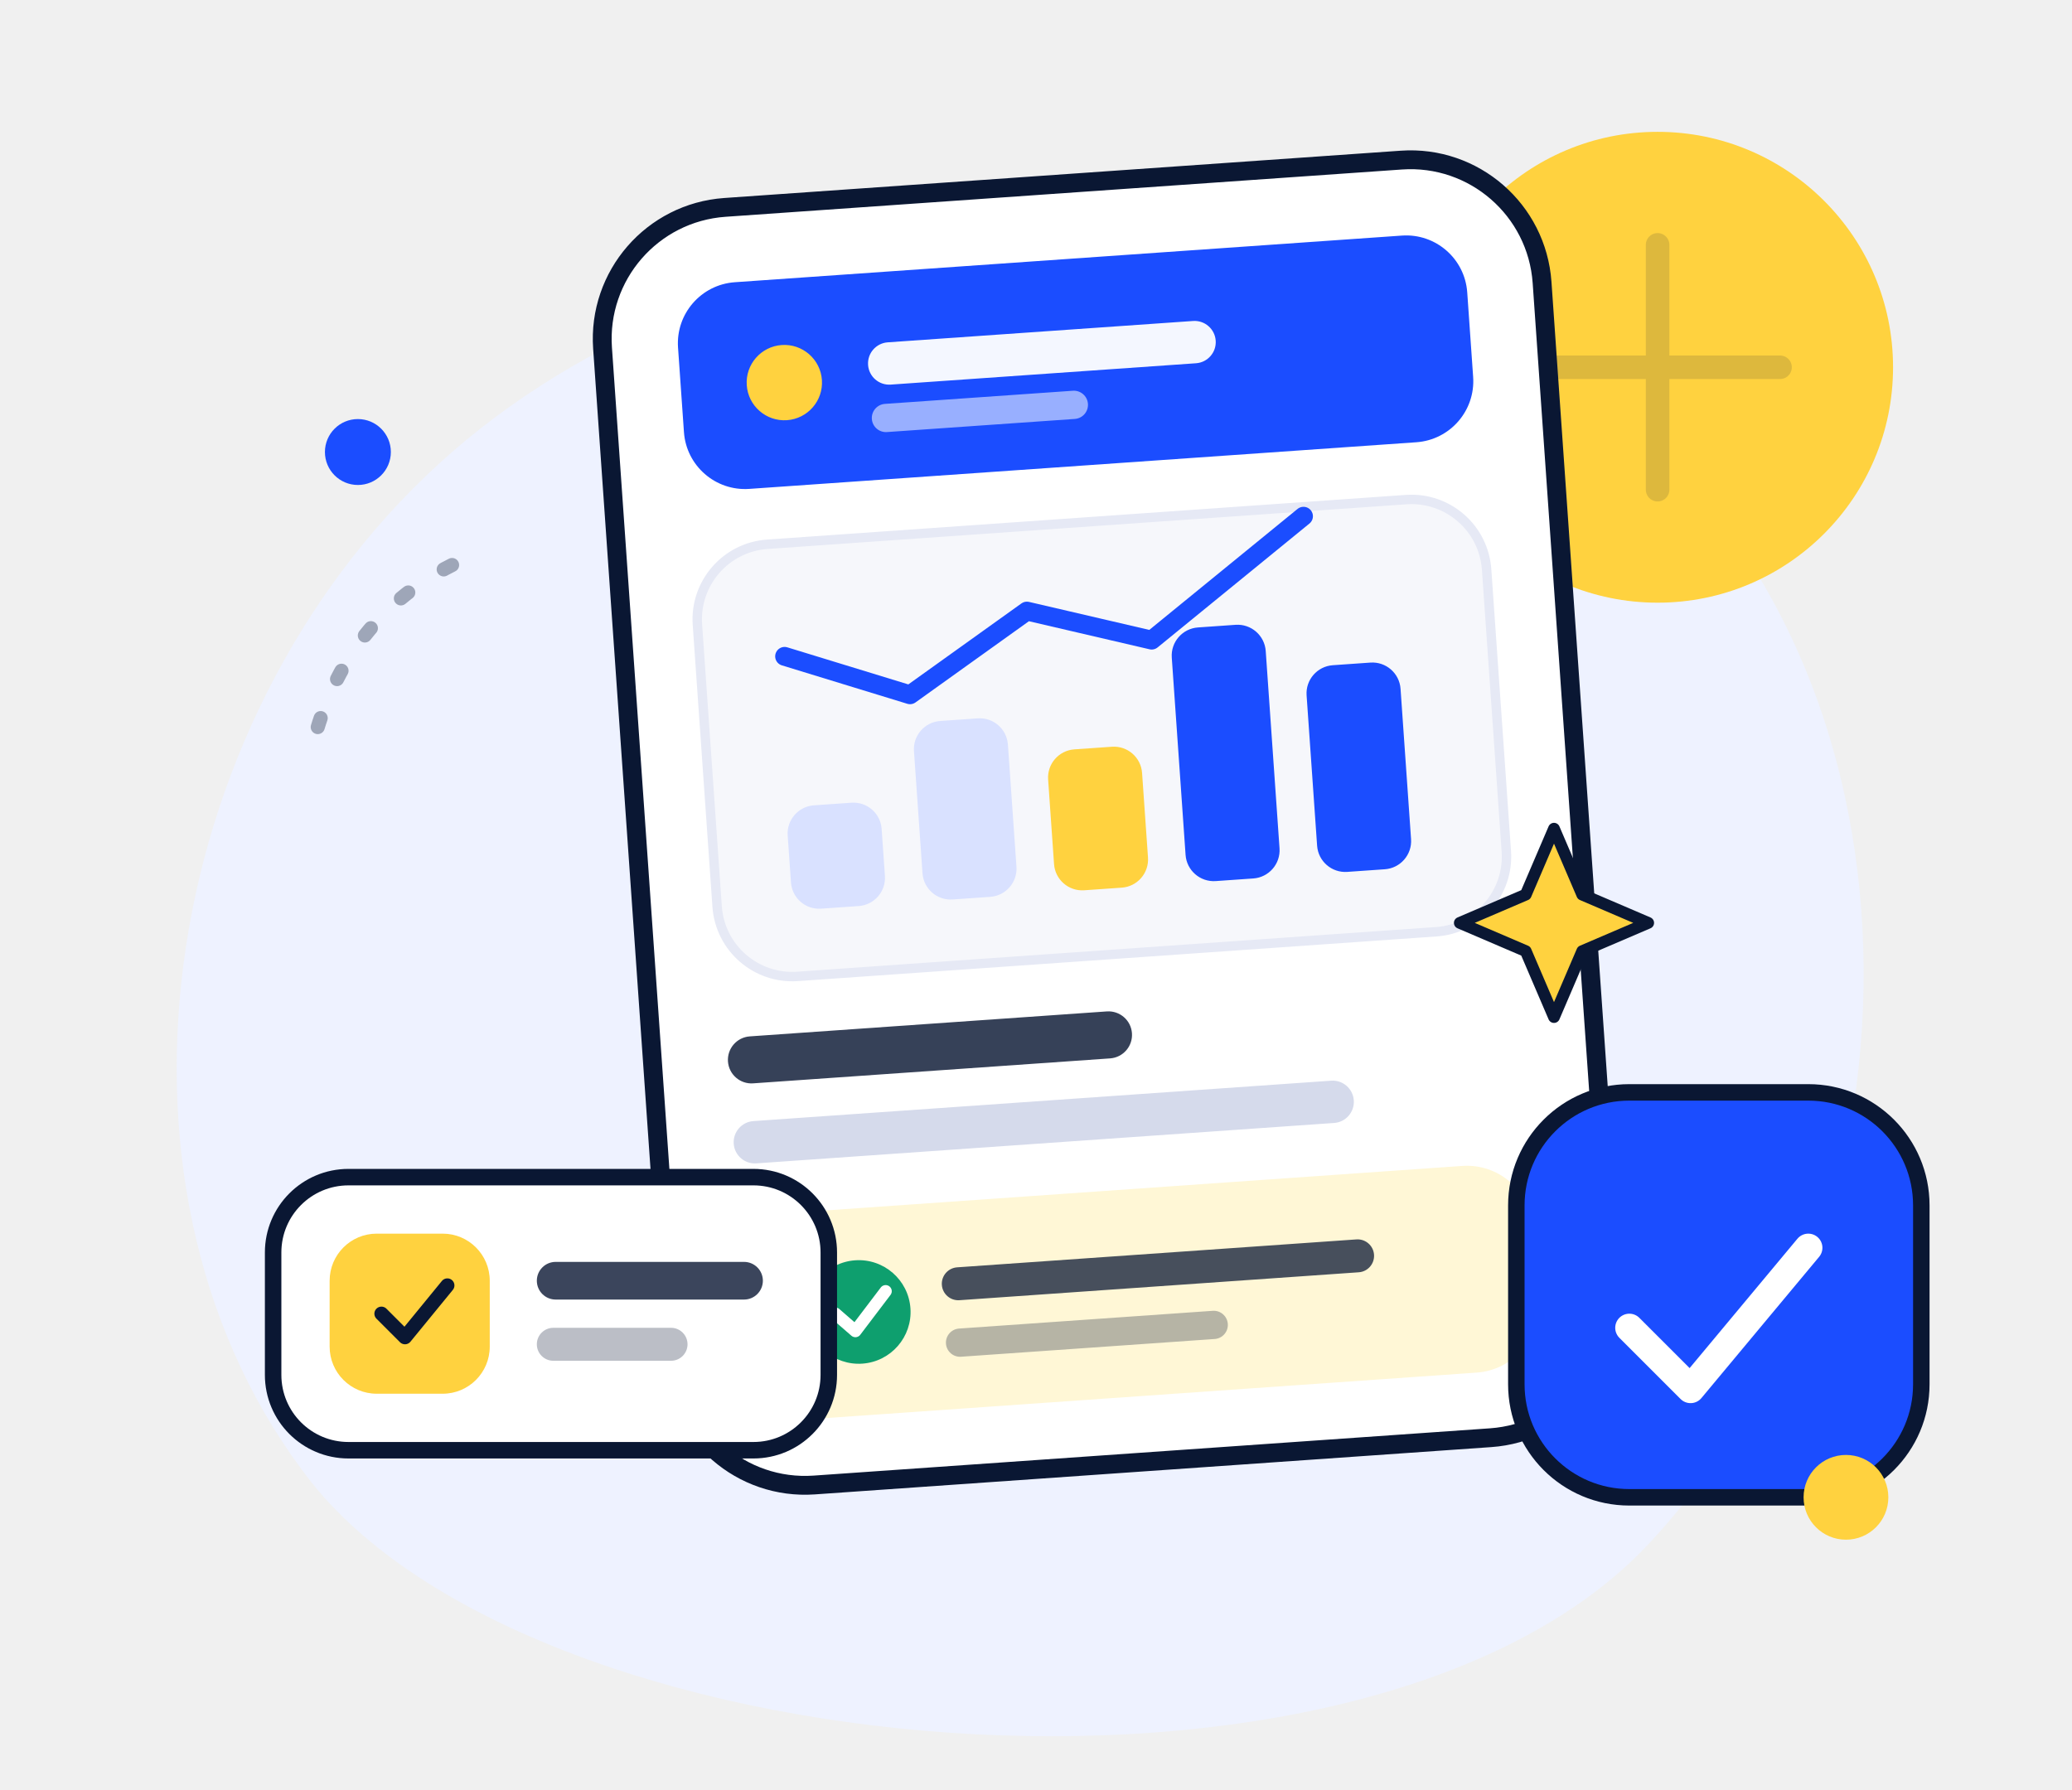
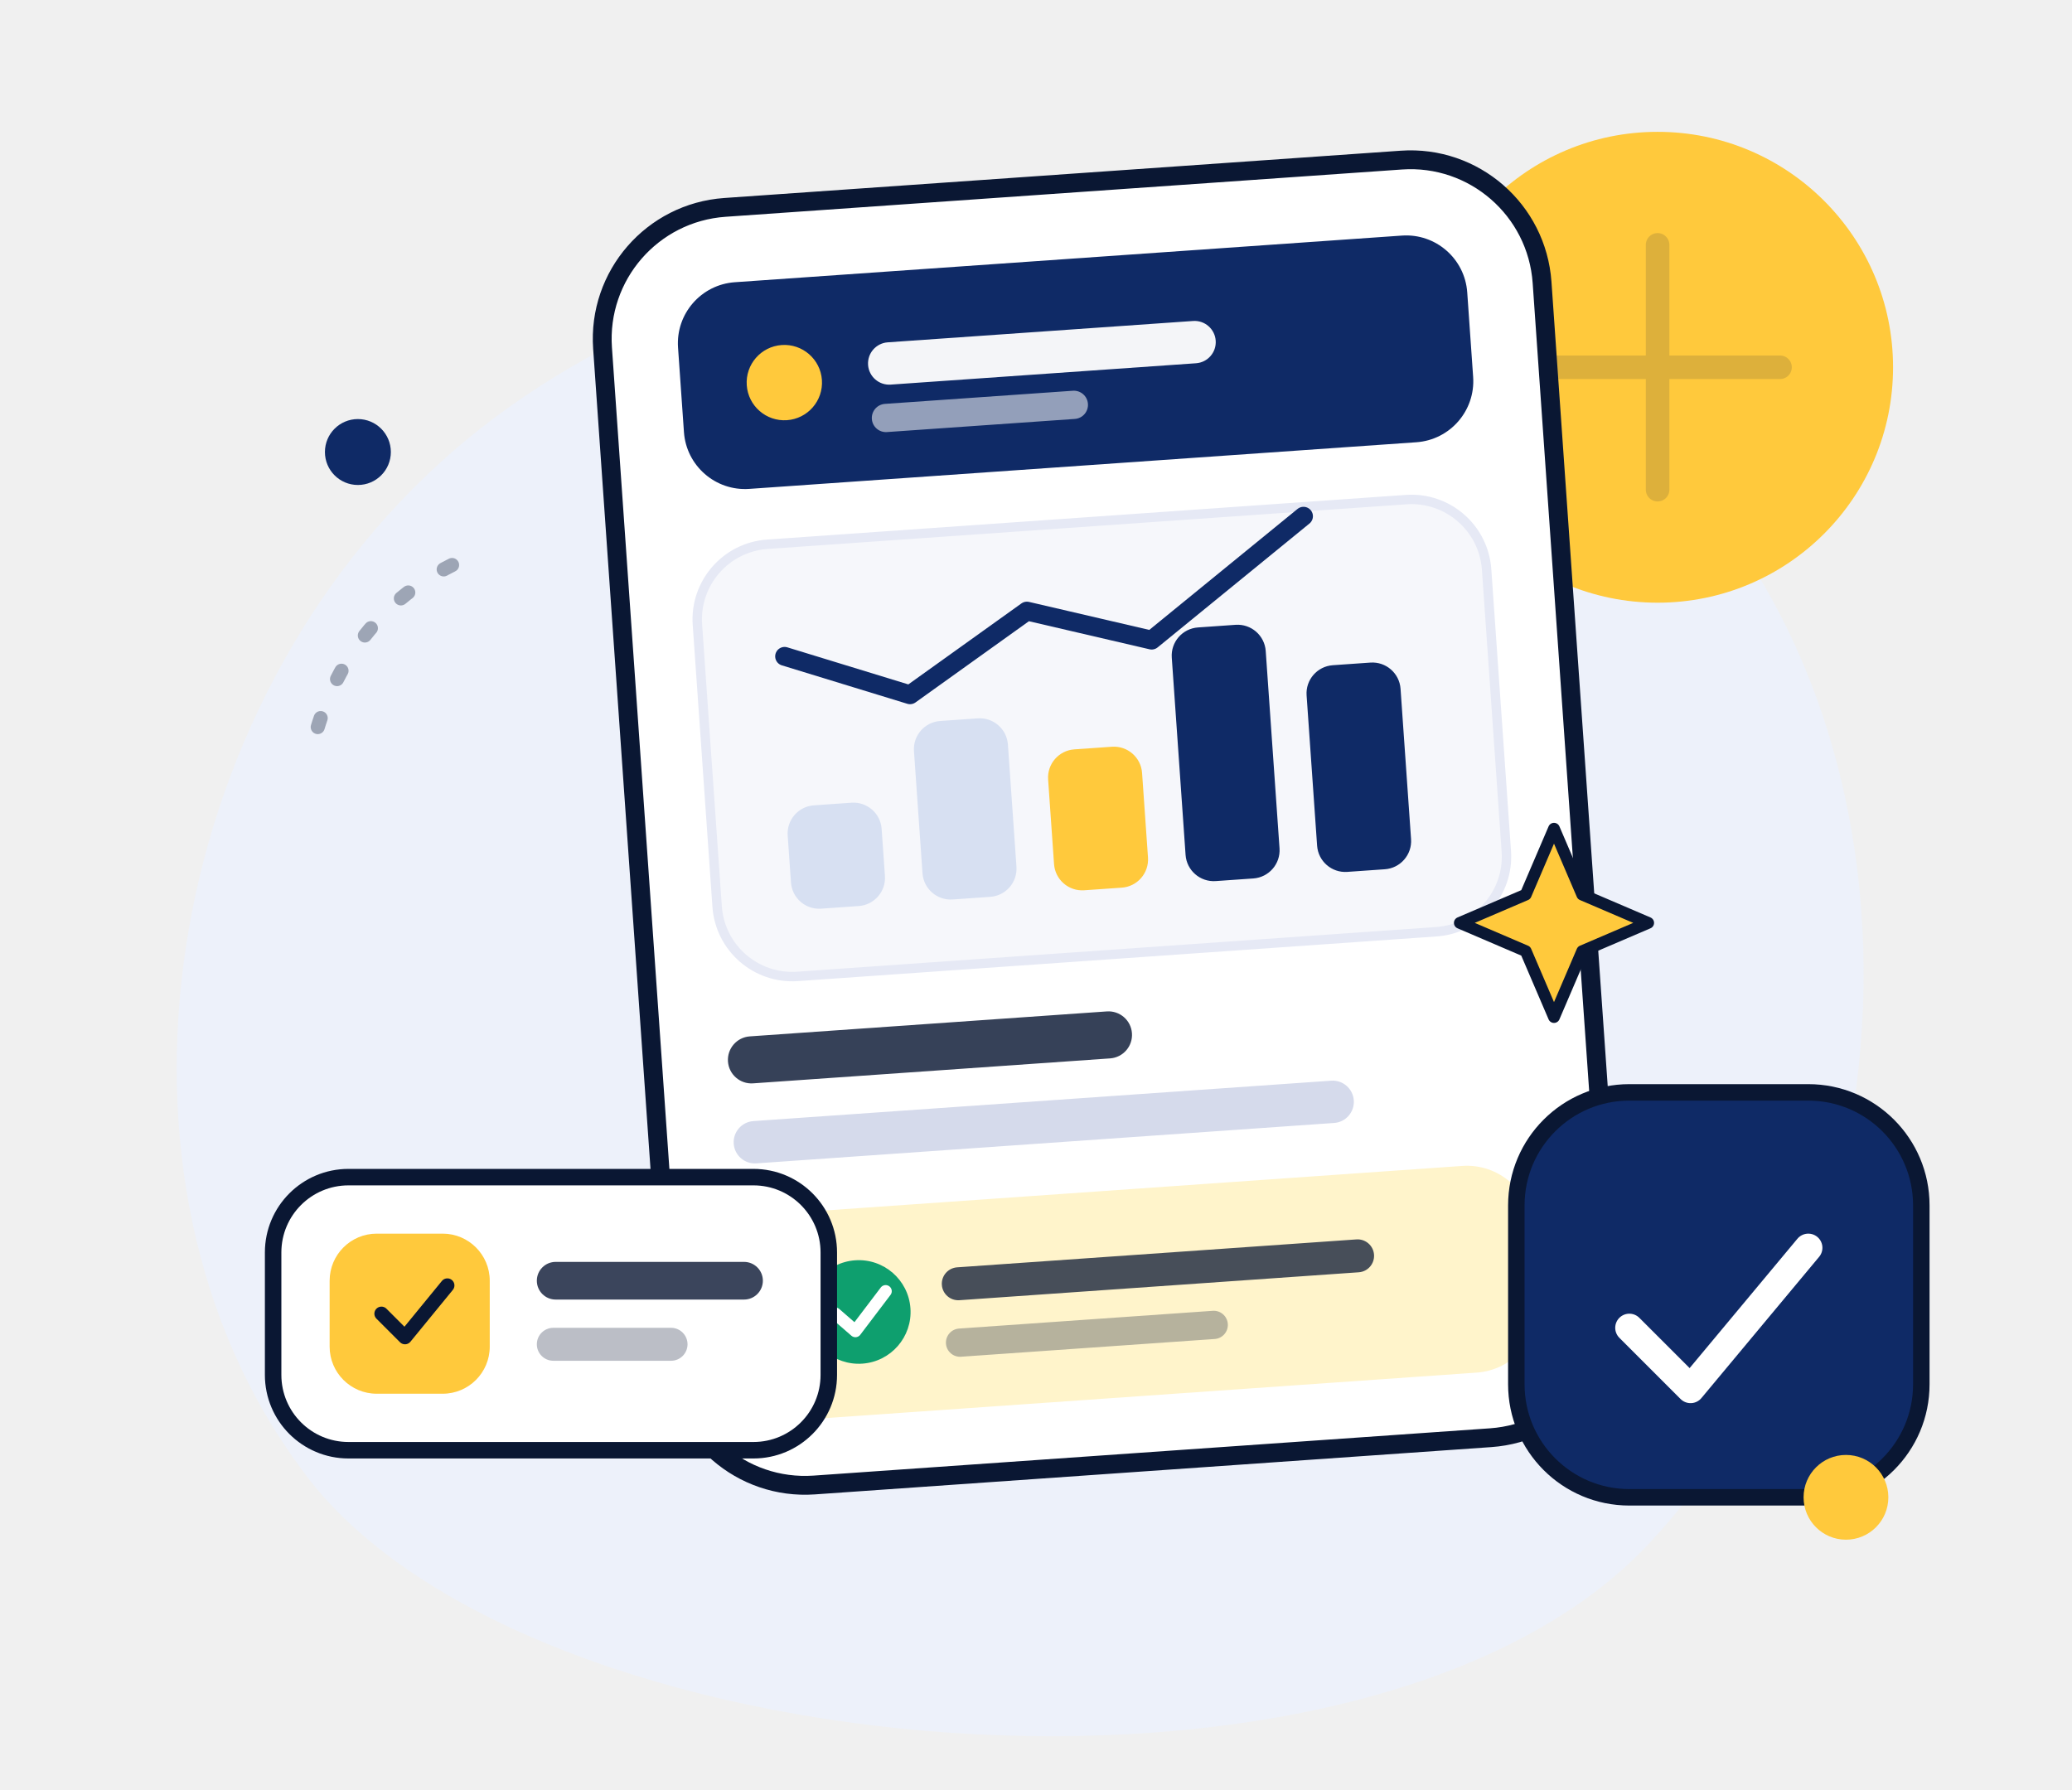
<svg xmlns="http://www.w3.org/2000/svg" viewBox="0 0 440 380" fill="none" role="img" aria-label="Illustration of a business dashboard with rising results">
-   <path d="M64 312C18 250 34 150 96 96s178-66 248-8 66 176 6 240-240 48-286-16Z" fill="#EEF2FF" />
-   <circle cx="352" cy="78" r="50" fill="#FFD23F" />
+   <path d="M64 312C18 250 34 150 96 96s178-66 248-8 66 176 6 240-240 48-286-16Z" fill="#EDF1FA" />
+   <circle cx="352" cy="78" r="50" fill="#FFC93C" />
  <path d="M352 52v52M326 78h52" stroke="#0A1733" stroke-width="5" stroke-linecap="round" opacity=".14" />
  <g transform="translate(126 46) rotate(-4)">
    <rect x="0" y="0" width="200" height="272" rx="28" fill="#fff" stroke="#0A1733" stroke-width="4" />
-     <rect x="16" y="16" width="168" height="44" rx="13" fill="#1B4DFF" />
-     <circle cx="38" cy="38" r="8" fill="#FFD23F" />
+     <rect x="16" y="16" width="168" height="44" rx="13" fill="#0F2A66" />
+     <circle cx="38" cy="38" r="8" fill="#FFC93C" />
    <rect x="56" y="31" width="74" height="9" rx="4.5" fill="#fff" opacity=".95" />
    <rect x="56" y="44" width="46" height="6" rx="3" fill="#fff" opacity=".55" />
    <rect x="16" y="72" width="168" height="92" rx="16" fill="#F6F7FB" stroke="#E6E9F5" stroke-width="2" />
-     <rect x="32" y="128" width="20" height="22" rx="6" fill="#D9E1FF" />
-     <rect x="60" y="112" width="20" height="38" rx="6" fill="#D9E1FF" />
-     <rect x="88" y="120" width="20" height="30" rx="6" fill="#FFD23F" />
-     <rect x="116" y="96" width="20" height="54" rx="6" fill="#1B4DFF" />
-     <rect x="144" y="106" width="20" height="44" rx="6" fill="#1B4DFF" />
-     <path d="M34 96l26 10 26-16 26 8 34-24" stroke="#1B4DFF" stroke-width="4" stroke-linecap="round" stroke-linejoin="round" />
+     <rect x="32" y="128" width="20" height="22" rx="6" fill="#D7E0F2" />
+     <rect x="60" y="112" width="20" height="38" rx="6" fill="#D7E0F2" />
+     <rect x="88" y="120" width="20" height="30" rx="6" fill="#FFC93C" />
+     <rect x="116" y="96" width="20" height="54" rx="6" fill="#0F2A66" />
+     <rect x="144" y="106" width="20" height="44" rx="6" fill="#0F2A66" />
+     <path d="M34 96l26 10 26-16 26 8 34-24" stroke="#0F2A66" stroke-width="4" stroke-linecap="round" stroke-linejoin="round" />
    <rect x="16" y="176" width="86" height="10" rx="5" fill="#0A1733" opacity=".82" />
    <rect x="16" y="194" width="132" height="9" rx="4.5" fill="#D5DAEB" />
-     <rect x="16" y="214" width="168" height="44" rx="14" fill="#FFF7D6" />
+     <rect x="16" y="214" width="168" height="44" rx="14" fill="#FFF4CB" />
    <circle cx="40" cy="236" r="11" fill="#0E9F6E" />
    <path d="M35 236l4 4 7-8" stroke="#fff" stroke-width="2.6" stroke-linecap="round" stroke-linejoin="round" />
    <rect x="58" y="228" width="92" height="7" rx="3.5" fill="#0A1733" opacity=".75" />
    <rect x="58" y="241" width="60" height="6" rx="3" fill="#0A1733" opacity=".3" />
  </g>
  <g transform="translate(58 250)">
    <rect width="118" height="58" rx="16" fill="#fff" stroke="#0A1733" stroke-width="3.5" />
-     <rect x="12" y="12" width="34" height="34" rx="10" fill="#FFD23F" />
+     <rect x="12" y="12" width="34" height="34" rx="10" fill="#FFC93C" />
    <path d="M23 29l5 5 9-11" stroke="#0A1733" stroke-width="3" stroke-linecap="round" stroke-linejoin="round" />
    <rect x="56" y="18" width="48" height="8" rx="4" fill="#0A1733" opacity=".8" />
    <rect x="56" y="32" width="32" height="7" rx="3.5" fill="#0A1733" opacity=".28" />
  </g>
  <g transform="translate(322 232)">
-     <rect width="86" height="86" rx="24" fill="#1B4DFF" stroke="#0A1733" stroke-width="3.5" />
+     <rect width="86" height="86" rx="24" fill="#0F2A66" stroke="#0A1733" stroke-width="3.5" />
    <path d="M24 50l13 13 25-30" stroke="#fff" stroke-width="6" stroke-linecap="round" stroke-linejoin="round" />
  </g>
  <path d="M96 120c-16 8-26 22-30 40" stroke="#0A1733" stroke-width="3" stroke-linecap="round" stroke-dasharray="2 9" opacity=".35" />
-   <path d="M330 176l6 14 14 6-14 6-6 14-6-14-14-6 14-6 6-14Z" fill="#FFD23F" stroke="#0A1733" stroke-width="2.5" stroke-linejoin="round" />
-   <circle cx="76" cy="96" r="7" fill="#1B4DFF" />
-   <circle cx="392" cy="318" r="9" fill="#FFD23F" />
+   <path d="M330 176l6 14 14 6-14 6-6 14-6-14-14-6 14-6 6-14Z" fill="#FFC93C" stroke="#0A1733" stroke-width="2.5" stroke-linejoin="round" />
+   <circle cx="76" cy="96" r="7" fill="#0F2A66" />
+   <circle cx="392" cy="318" r="9" fill="#FFC93C" />
</svg>
